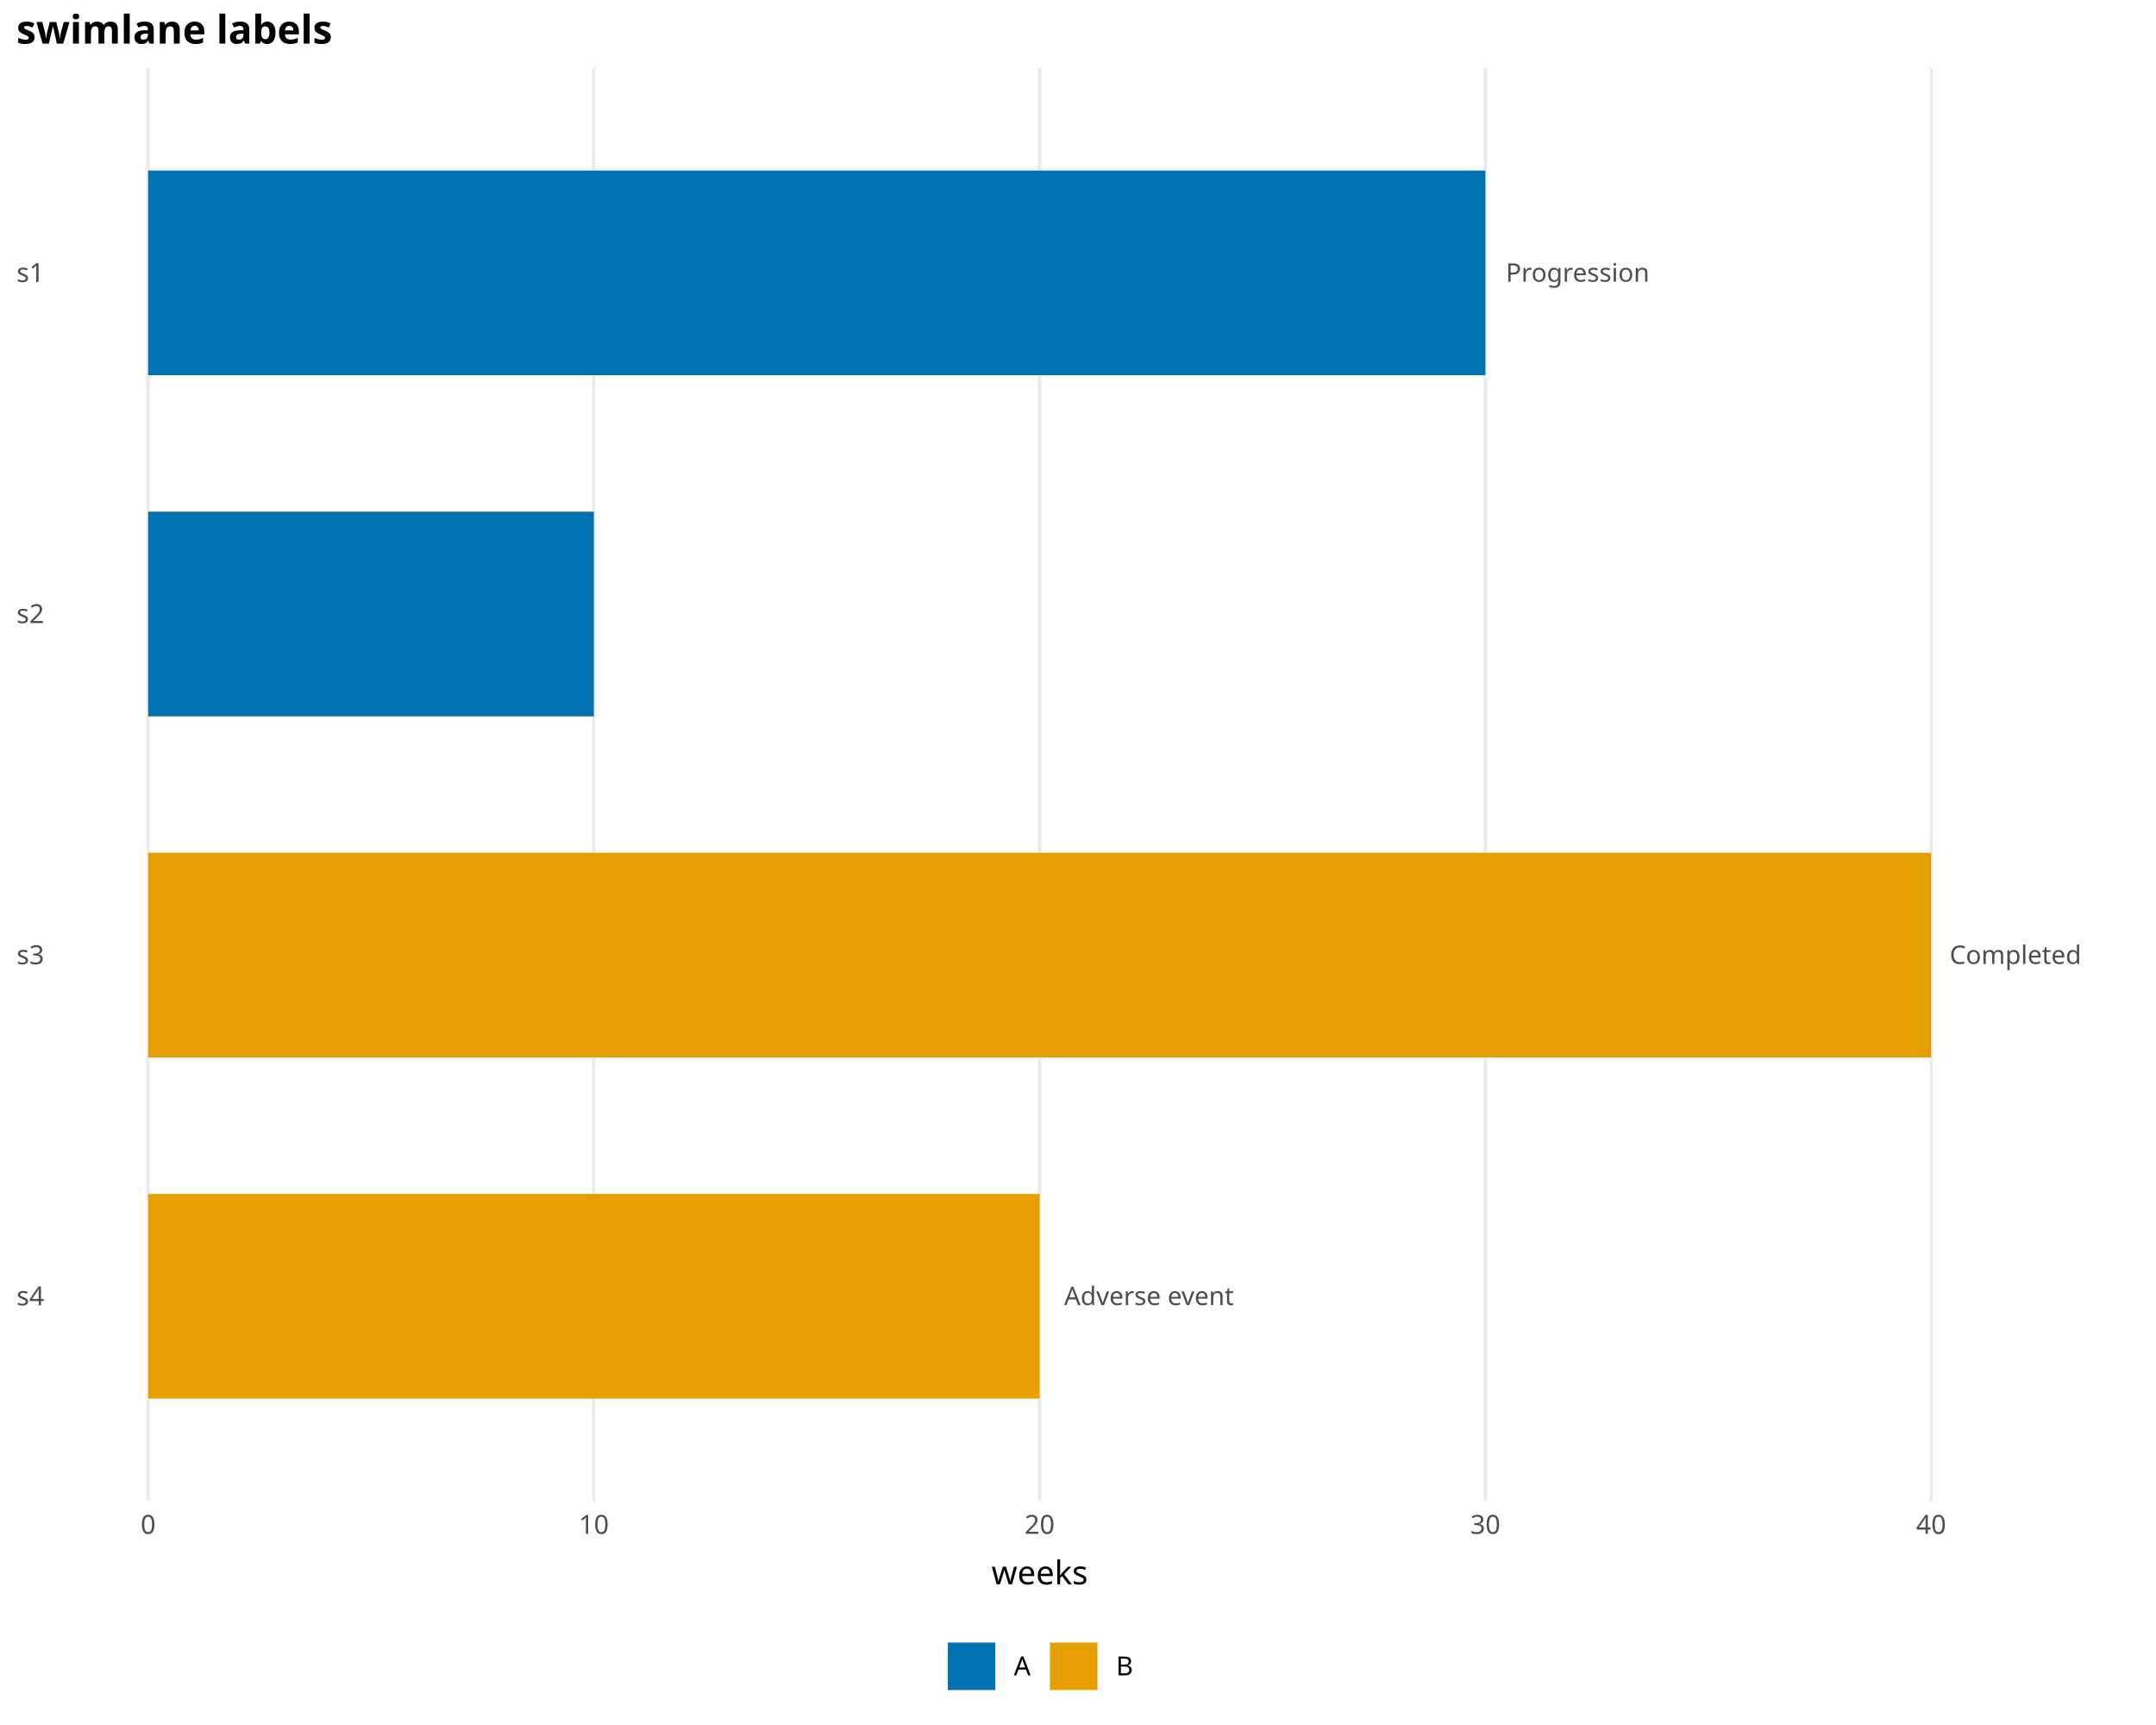
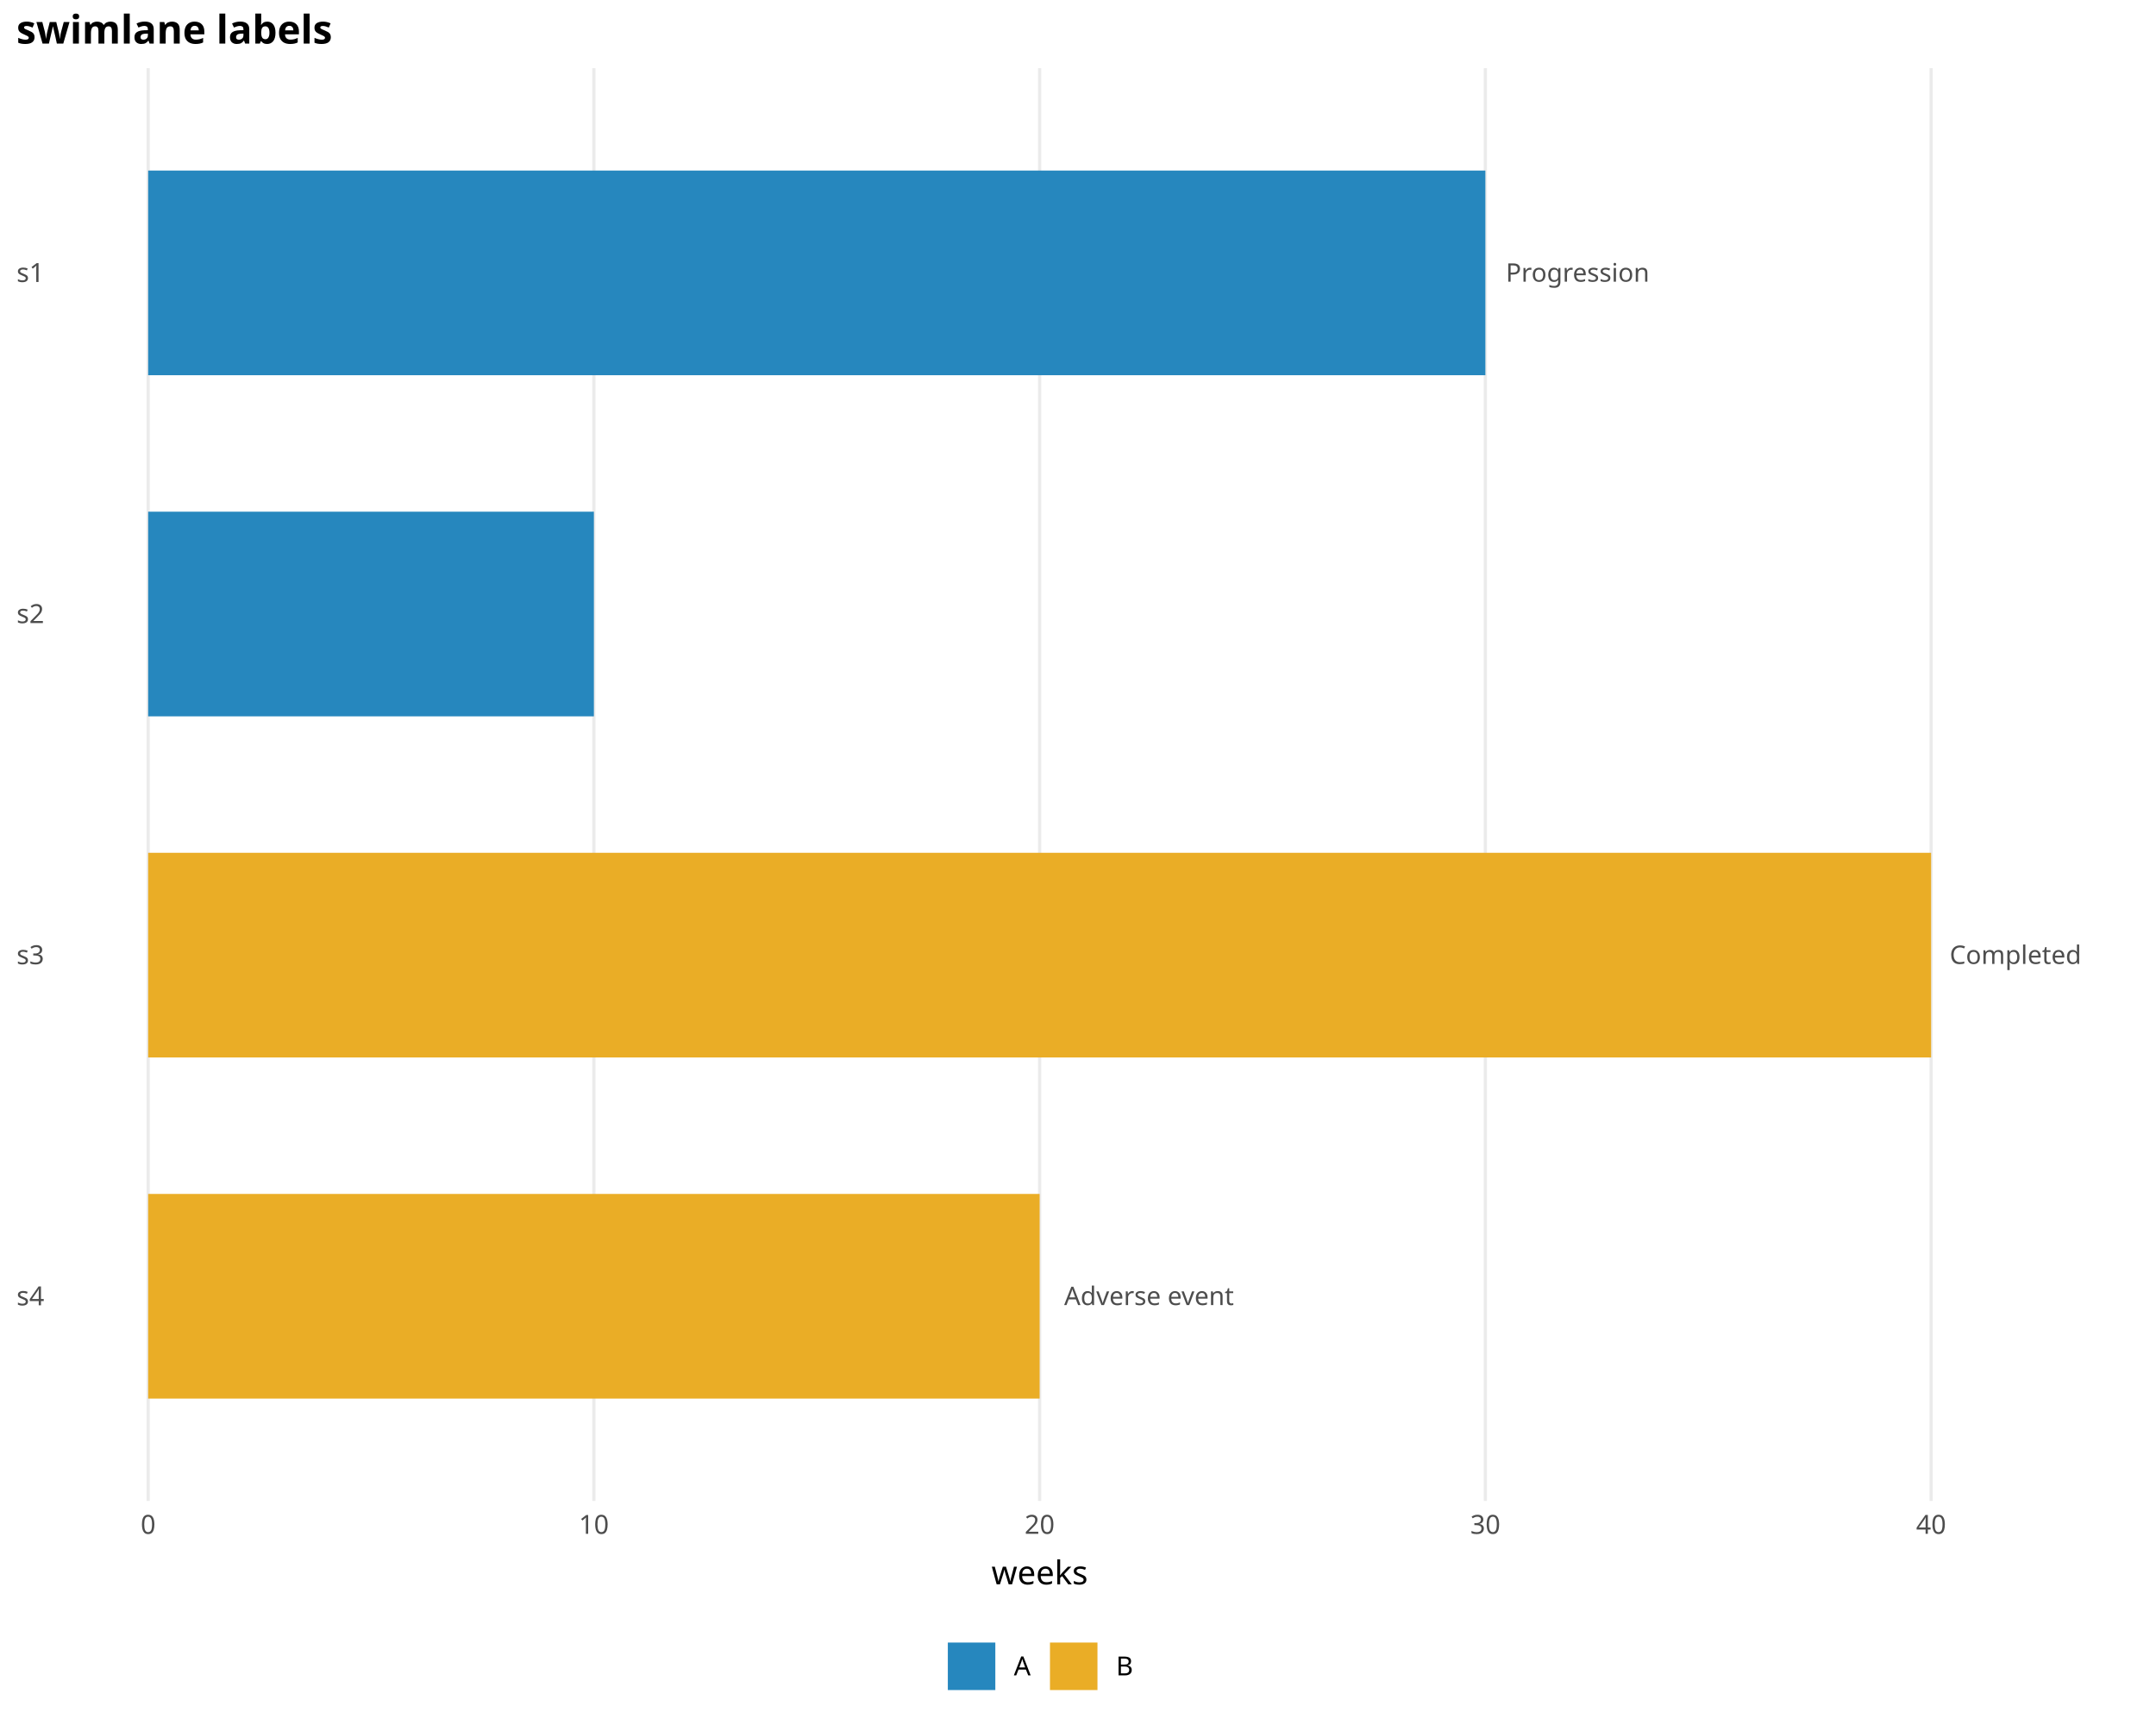
<svg xmlns="http://www.w3.org/2000/svg" class="svglite" data-engine-version="2.0" width="720.00pt" height="576.00pt" viewBox="0 0 720.00 576.00">
  <defs>
    <style type="text/css">
    .svglite line, .svglite polyline, .svglite polygon, .svglite path, .svglite rect, .svglite circle {
      fill: none;
      stroke: #000000;
      stroke-linecap: round;
      stroke-linejoin: round;
      stroke-miterlimit: 10.00;
    }
  </style>
  </defs>
  <rect width="100%" height="100%" style="stroke: none; fill: #FFFFFF;" />
  <defs>
    <clipPath id="cpMC4wMHw3MjAuMDB8MC4wMHw1NzYuMDA=">
      <rect x="0.00" y="0.00" width="720.00" height="576.00" />
    </clipPath>
  </defs>
  <g clip-path="url(#cpMC4wMHw3MjAuMDB8MC4wMHw1NzYuMDA=)">
    <rect x="0.00" y="0.00" width="720.00" height="576.00" style="stroke-width: 1.07; stroke: none; fill: #FFFFFF;" />
    <polyline points="49.48,501.18 49.48,22.78 " style="stroke-width: 1.07; stroke: #EBEBEB; stroke-linecap: butt;" />
    <polyline points="198.33,501.18 198.33,22.78 " style="stroke-width: 1.07; stroke: #EBEBEB; stroke-linecap: butt;" />
    <polyline points="347.19,501.18 347.19,22.78 " style="stroke-width: 1.07; stroke: #EBEBEB; stroke-linecap: butt;" />
    <polyline points="496.04,501.18 496.04,22.78 " style="stroke-width: 1.07; stroke: #EBEBEB; stroke-linecap: butt;" />
    <polyline points="644.90,501.18 644.90,22.78 " style="stroke-width: 1.07; stroke: #EBEBEB; stroke-linecap: butt;" />
-     <rect x="49.48" y="398.67" width="297.71" height="68.34" style="stroke-width: 1.07; stroke: none; stroke-linecap: butt; stroke-linejoin: miter; fill: #E69F00;" />
-     <rect x="49.48" y="284.76" width="595.42" height="68.34" style="stroke-width: 1.07; stroke: none; stroke-linecap: butt; stroke-linejoin: miter; fill: #E69F00;" />
-     <rect x="49.48" y="170.86" width="148.85" height="68.34" style="stroke-width: 1.07; stroke: none; stroke-linecap: butt; stroke-linejoin: miter; fill: #0072B2;" />
-     <rect x="49.48" y="56.95" width="446.56" height="68.34" style="stroke-width: 1.07; stroke: none; stroke-linecap: butt; stroke-linejoin: miter; fill: #0072B2;" />
+     <rect x="49.48" y="398.67" width="297.71" height="68.34" style="stroke-width: 1.07; stroke: none; stroke-linecap: butt; stroke-linejoin: miter; fill: #EAAD26;" />
+     <rect x="49.48" y="284.76" width="595.42" height="68.34" style="stroke-width: 1.07; stroke: none; stroke-linecap: butt; stroke-linejoin: miter; fill: #EAAD26;" />
+     <rect x="49.48" y="170.86" width="148.85" height="68.34" style="stroke-width: 1.07; stroke: none; stroke-linecap: butt; stroke-linejoin: miter; fill: #2687BE;" />
+     <rect x="49.48" y="56.95" width="446.56" height="68.34" style="stroke-width: 1.07; stroke: none; stroke-linecap: butt; stroke-linejoin: miter; fill: #2687BE;" />
    <text x="355.38" y="435.78" style="font-size: 8.54px; fill: #4D4D4D; font-family: sans;" textLength="54.58px" lengthAdjust="spacingAndGlyphs">Adverse event</text>
    <text x="651.09" y="321.87" style="font-size: 8.54px; fill: #4D4D4D; font-family: sans;" textLength="41.28px" lengthAdjust="spacingAndGlyphs">Completed</text>
    <text x="502.88" y="94.06" style="font-size: 8.54px; fill: #4D4D4D; font-family: sans;" textLength="45.56px" lengthAdjust="spacingAndGlyphs">Progression</text>
    <text x="14.78" y="435.87" text-anchor="end" style="font-size: 8.80px; fill: #4D4D4D; font-family: sans;" textLength="9.30px" lengthAdjust="spacingAndGlyphs">s4</text>
    <text x="14.78" y="321.96" text-anchor="end" style="font-size: 8.80px; fill: #4D4D4D; font-family: sans;" textLength="9.30px" lengthAdjust="spacingAndGlyphs">s3</text>
    <text x="14.78" y="208.06" text-anchor="end" style="font-size: 8.80px; fill: #4D4D4D; font-family: sans;" textLength="9.30px" lengthAdjust="spacingAndGlyphs">s2</text>
    <text x="14.78" y="94.15" text-anchor="end" style="font-size: 8.80px; fill: #4D4D4D; font-family: sans;" textLength="9.30px" lengthAdjust="spacingAndGlyphs">s1</text>
    <text x="49.48" y="512.17" text-anchor="middle" style="font-size: 8.80px; fill: #4D4D4D; font-family: sans;" textLength="4.89px" lengthAdjust="spacingAndGlyphs">0</text>
    <text x="198.33" y="512.17" text-anchor="middle" style="font-size: 8.80px; fill: #4D4D4D; font-family: sans;" textLength="9.79px" lengthAdjust="spacingAndGlyphs">10</text>
    <text x="347.19" y="512.17" text-anchor="middle" style="font-size: 8.80px; fill: #4D4D4D; font-family: sans;" textLength="9.79px" lengthAdjust="spacingAndGlyphs">20</text>
    <text x="496.04" y="512.17" text-anchor="middle" style="font-size: 8.80px; fill: #4D4D4D; font-family: sans;" textLength="9.79px" lengthAdjust="spacingAndGlyphs">30</text>
    <text x="644.90" y="512.17" text-anchor="middle" style="font-size: 8.80px; fill: #4D4D4D; font-family: sans;" textLength="9.79px" lengthAdjust="spacingAndGlyphs">40</text>
    <text x="347.19" y="529.04" text-anchor="middle" style="font-size: 11.00px; font-family: sans;" textLength="31.19px" lengthAdjust="spacingAndGlyphs">weeks</text>
-     <rect x="316.53" y="548.47" width="15.86" height="15.86" style="stroke-width: 1.07; stroke: none; stroke-linecap: butt; stroke-linejoin: miter; fill: #0072B2;" />
-     <rect x="350.64" y="548.47" width="15.86" height="15.86" style="stroke-width: 1.07; stroke: none; stroke-linecap: butt; stroke-linejoin: miter; fill: #E69F00;" />
+     <rect x="316.53" y="548.47" width="15.86" height="15.86" style="stroke-width: 1.07; stroke: none; stroke-linecap: butt; stroke-linejoin: miter; fill: #2687BE;" />
+     <rect x="350.64" y="548.47" width="15.86" height="15.86" style="stroke-width: 1.07; stroke: none; stroke-linecap: butt; stroke-linejoin: miter; fill: #EAAD26;" />
    <text x="338.58" y="559.43" style="font-size: 8.80px; font-family: sans;" textLength="5.87px" lengthAdjust="spacingAndGlyphs">A</text>
    <text x="372.69" y="559.43" style="font-size: 8.80px; font-family: sans;" textLength="5.87px" lengthAdjust="spacingAndGlyphs">B</text>
    <text x="5.48" y="14.56" style="font-size: 13.20px; font-weight: bold; font-family: sans;" textLength="93.19px" lengthAdjust="spacingAndGlyphs">swimlane labels</text>
  </g>
</svg>
